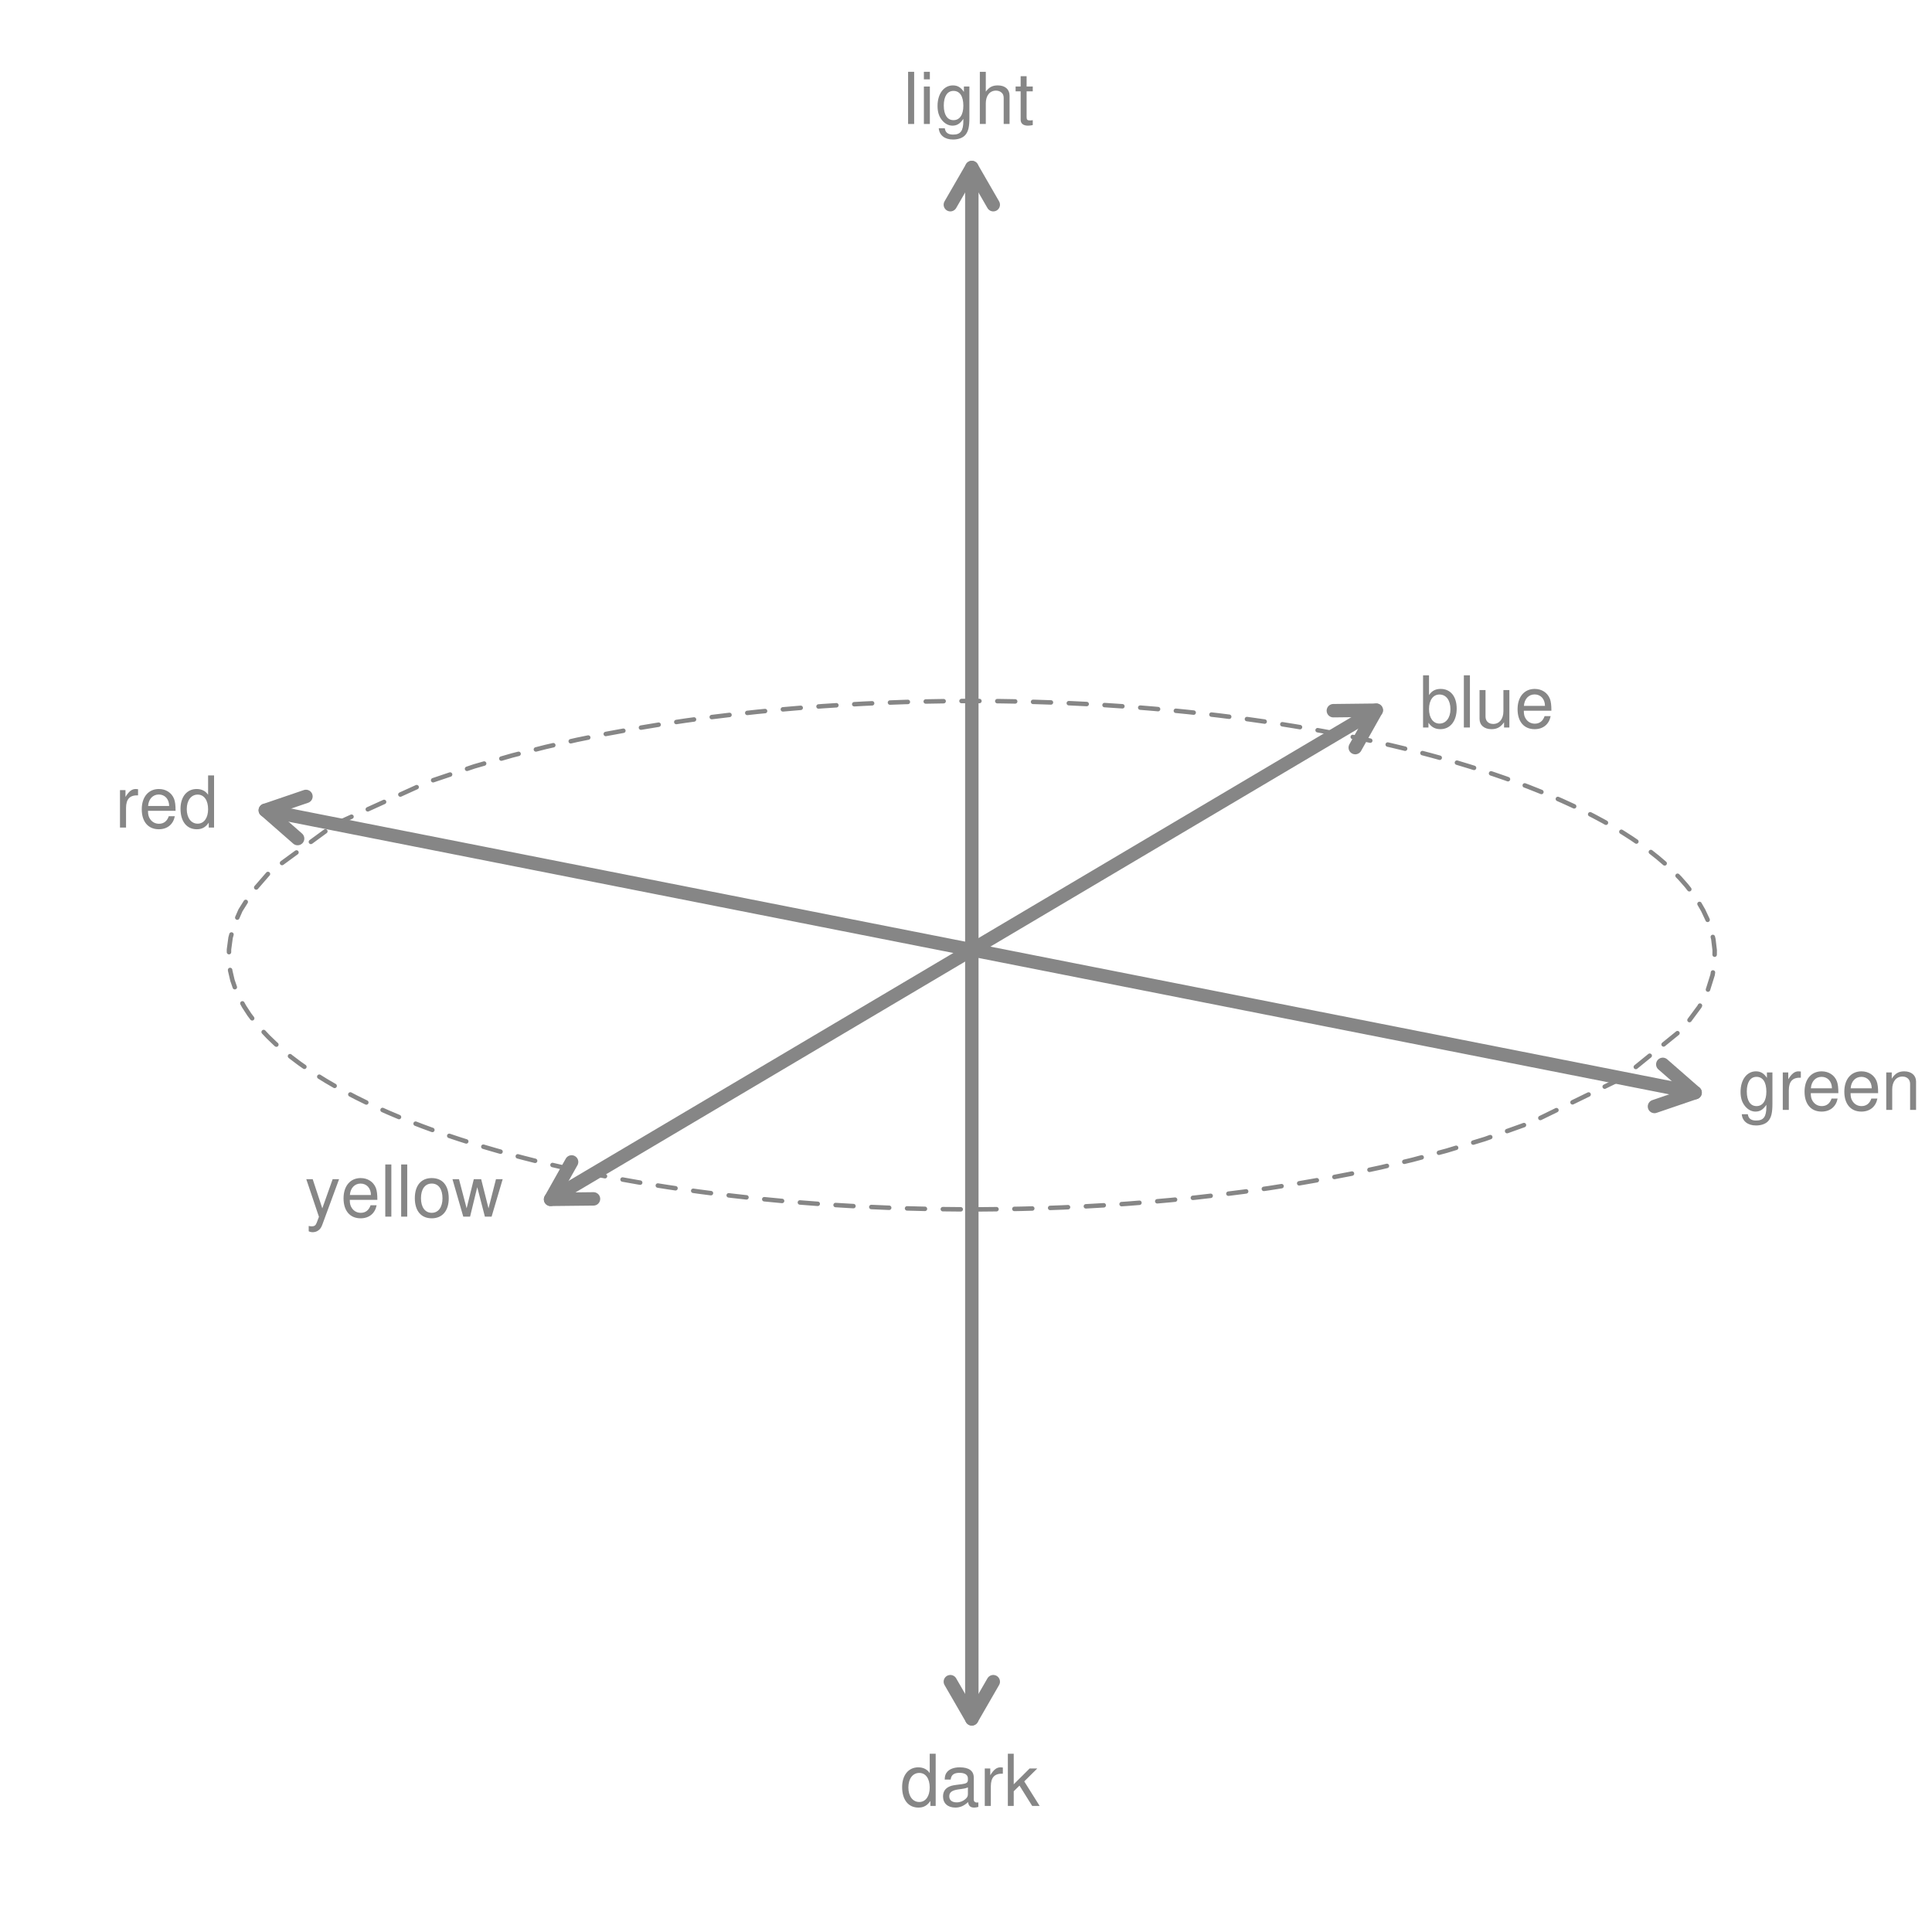
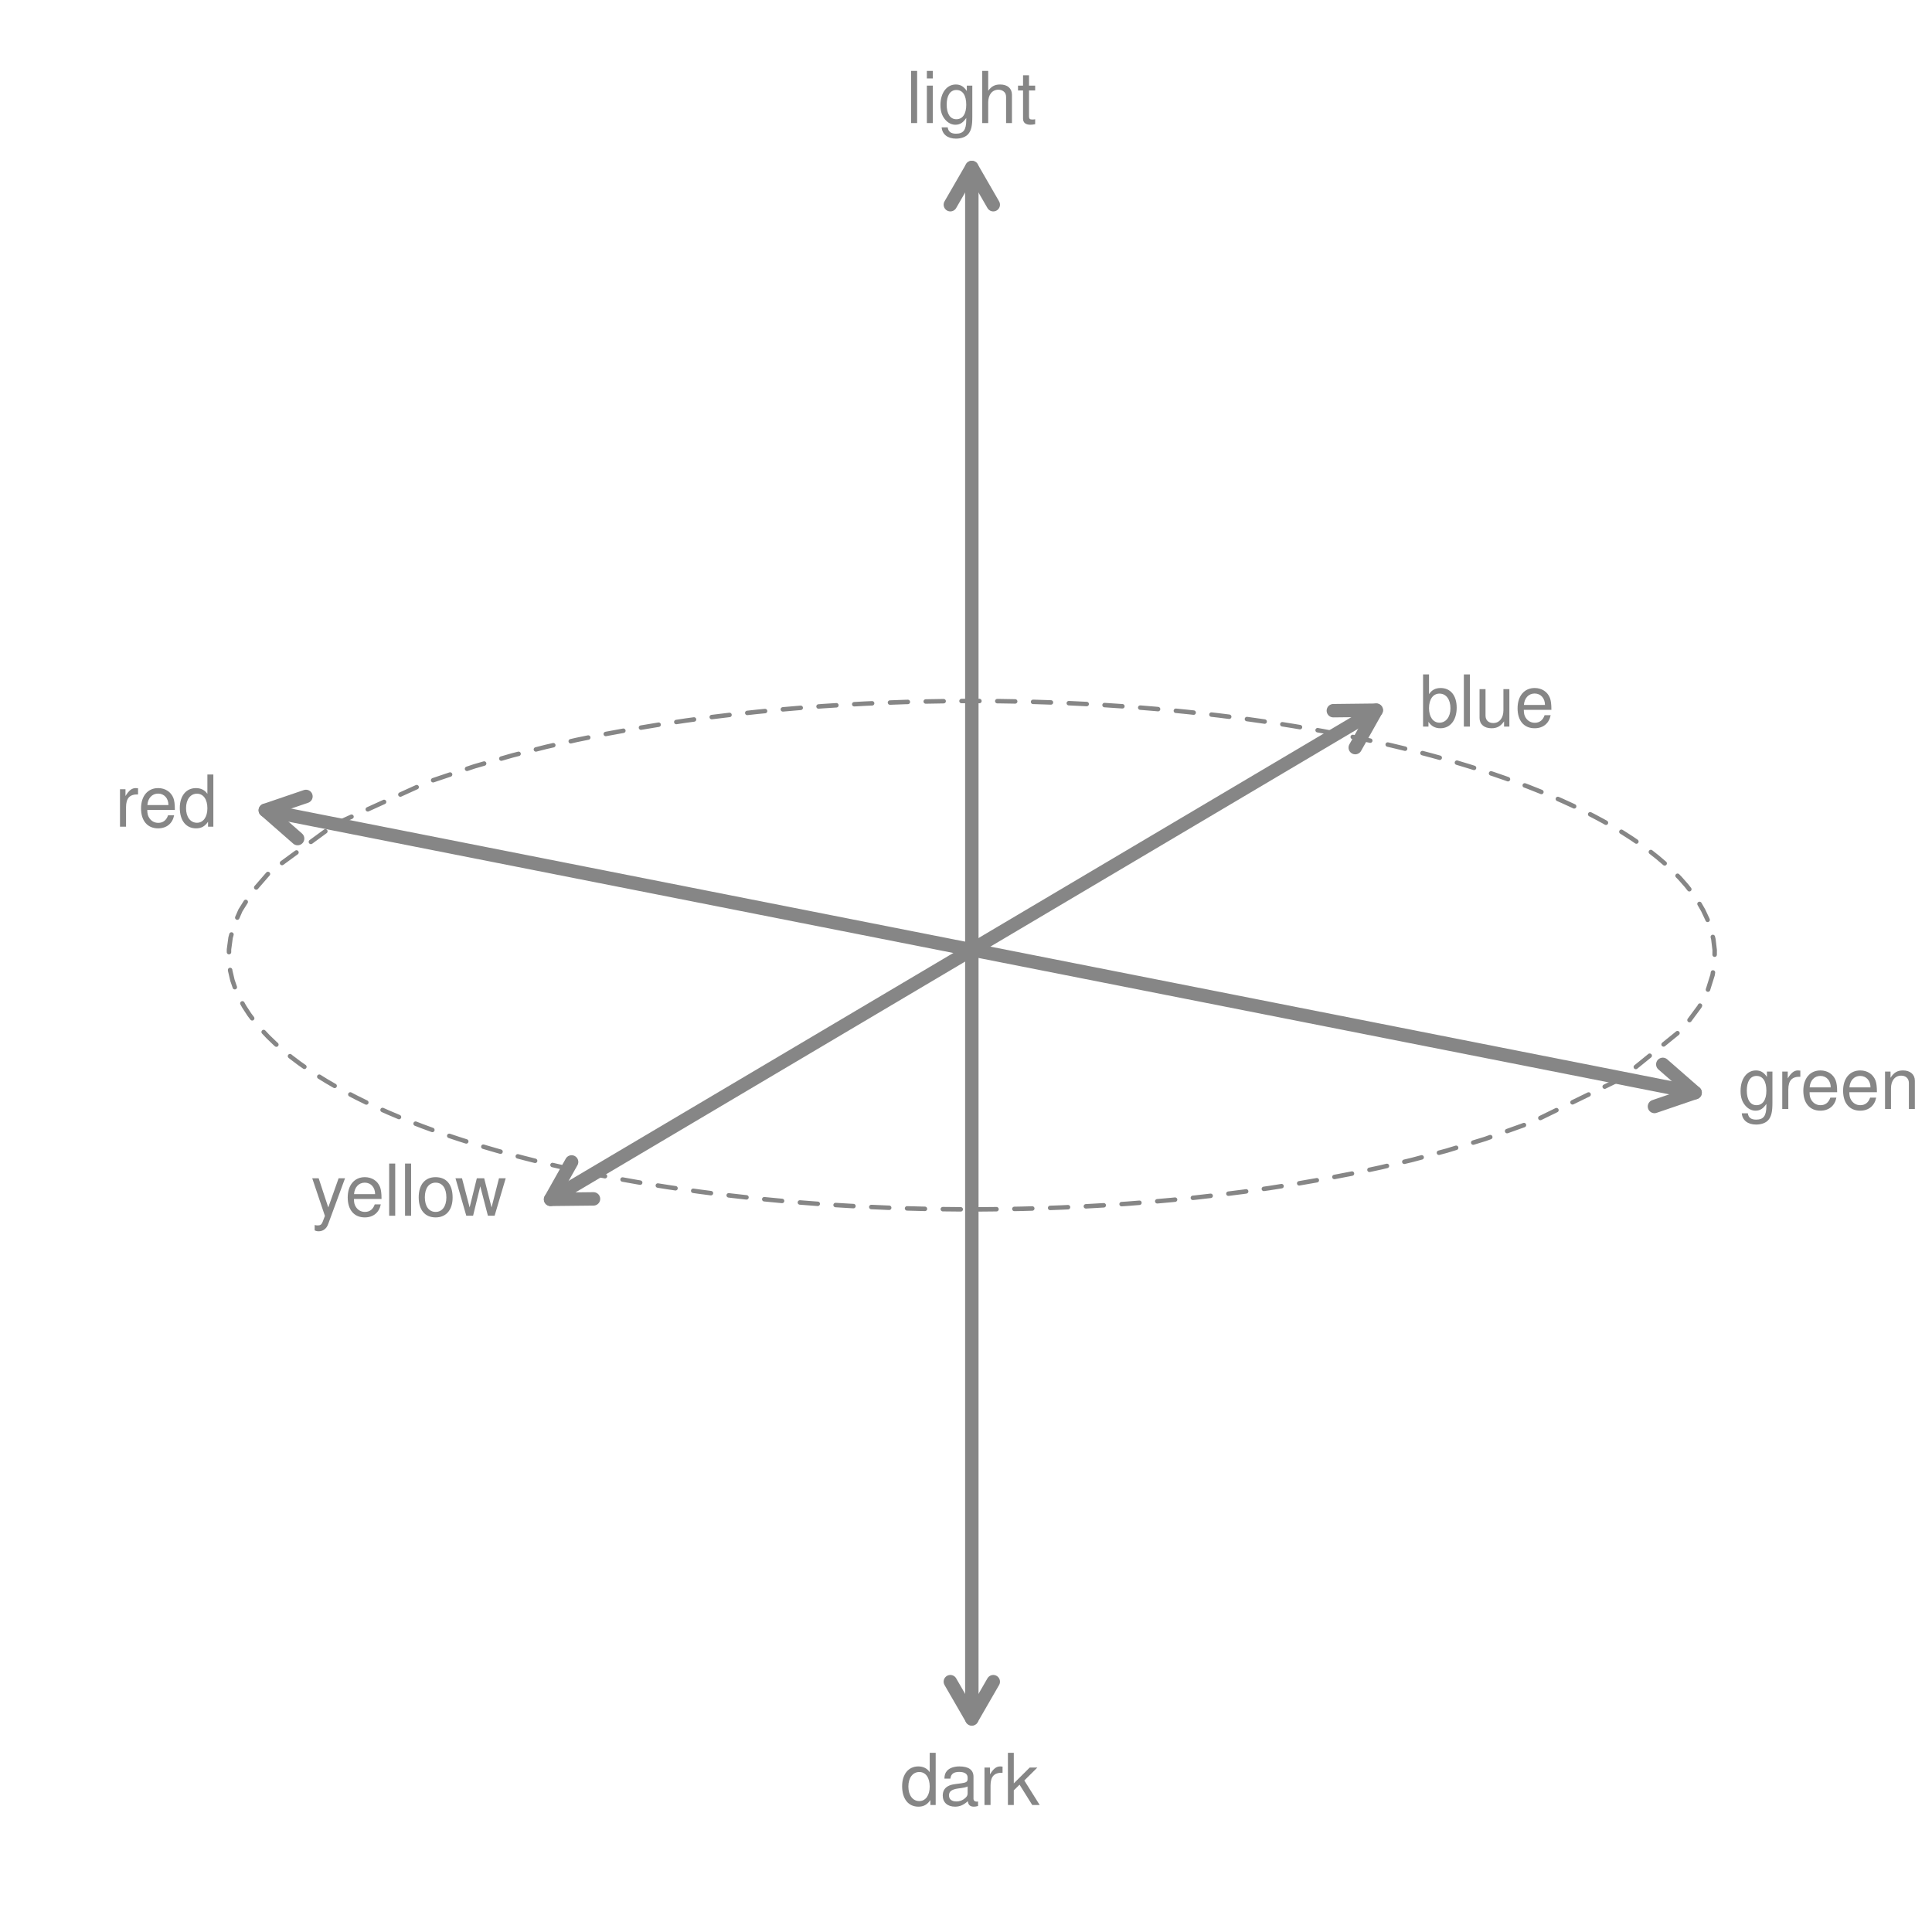
<svg xmlns="http://www.w3.org/2000/svg" xmlns:xlink="http://www.w3.org/1999/xlink" width="324pt" height="324pt" viewBox="0 0 324 324" version="1.1">
  <defs>
    <g>
      <symbol overflow="visible" id="glyph0-0">
        <path style="stroke:none;" d="" />
      </symbol>
      <symbol overflow="visible" id="glyph0-1">
        <path style="stroke:none;" d="M 4.844 -6.281 L 4.844 -5.375 C 4.344 -6.125 3.797 -6.469 3 -6.469 C 1.469 -6.469 0.422 -5.047 0.422 -3.031 C 0.422 -1.984 0.672 -1.219 1.219 -0.578 C 1.688 -0.031 2.281 0.281 2.922 0.281 C 3.688 0.281 4.219 -0.062 4.75 -0.859 L 4.75 -0.531 C 4.75 1.156 4.281 1.781 3.031 1.781 C 2.188 1.781 1.734 1.438 1.641 0.719 L 0.625 0.719 C 0.719 1.891 1.641 2.609 3.016 2.609 C 3.938 2.609 4.703 2.312 5.109 1.812 C 5.594 1.219 5.766 0.438 5.766 -1.031 L 5.766 -6.281 Z M 3.094 -5.547 C 4.156 -5.547 4.75 -4.656 4.75 -3.062 C 4.75 -1.531 4.141 -0.641 3.094 -0.641 C 2.062 -0.641 1.469 -1.547 1.469 -3.094 C 1.469 -4.625 2.062 -5.547 3.094 -5.547 Z M 3.094 -5.547 " />
      </symbol>
      <symbol overflow="visible" id="glyph0-2">
        <path style="stroke:none;" d="M 0.828 -6.281 L 0.828 0 L 1.844 0 L 1.844 -3.266 C 1.844 -4.781 2.469 -5.453 3.859 -5.406 L 3.859 -6.438 C 3.688 -6.453 3.594 -6.469 3.469 -6.469 C 2.812 -6.469 2.328 -6.078 1.75 -5.141 L 1.75 -6.281 Z M 0.828 -6.281 " />
      </symbol>
      <symbol overflow="visible" id="glyph0-3">
        <path style="stroke:none;" d="M 6.156 -2.812 C 6.156 -3.766 6.078 -4.344 5.906 -4.812 C 5.5 -5.844 4.531 -6.469 3.359 -6.469 C 1.609 -6.469 0.484 -5.141 0.484 -3.062 C 0.484 -0.984 1.562 0.281 3.344 0.281 C 4.781 0.281 5.766 -0.547 6.031 -1.906 L 5.016 -1.906 C 4.734 -1.078 4.172 -0.641 3.375 -0.641 C 2.734 -0.641 2.203 -0.938 1.859 -1.469 C 1.625 -1.828 1.531 -2.188 1.531 -2.812 Z M 1.547 -3.625 C 1.625 -4.781 2.344 -5.547 3.344 -5.547 C 4.375 -5.547 5.078 -4.75 5.078 -3.625 Z M 1.547 -3.625 " />
      </symbol>
      <symbol overflow="visible" id="glyph0-4">
        <path style="stroke:none;" d="M 0.844 -6.281 L 0.844 0 L 1.844 0 L 1.844 -3.469 C 1.844 -4.75 2.516 -5.594 3.547 -5.594 C 4.344 -5.594 4.844 -5.109 4.844 -4.359 L 4.844 0 L 5.844 0 L 5.844 -4.75 C 5.844 -5.797 5.062 -6.469 3.859 -6.469 C 2.922 -6.469 2.312 -6.109 1.766 -5.234 L 1.766 -6.281 Z M 0.844 -6.281 " />
      </symbol>
      <symbol overflow="visible" id="glyph0-5">
        <path style="stroke:none;" d="M 5.938 -8.75 L 4.938 -8.75 L 4.938 -5.5 C 4.531 -6.125 3.859 -6.469 3.016 -6.469 C 1.375 -6.469 0.312 -5.156 0.312 -3.156 C 0.312 -1.031 1.344 0.281 3.047 0.281 C 3.906 0.281 4.516 -0.047 5.047 -0.828 L 5.047 0 L 5.938 0 Z M 3.188 -5.531 C 4.266 -5.531 4.938 -4.578 4.938 -3.078 C 4.938 -1.625 4.25 -0.656 3.188 -0.656 C 2.094 -0.656 1.359 -1.625 1.359 -3.094 C 1.359 -4.562 2.094 -5.531 3.188 -5.531 Z M 3.188 -5.531 " />
      </symbol>
      <symbol overflow="visible" id="glyph0-6">
        <path style="stroke:none;" d="M 0.641 -8.75 L 0.641 0 L 1.547 0 L 1.547 -0.797 C 2.031 -0.078 2.656 0.281 3.547 0.281 C 5.203 0.281 6.281 -1.078 6.281 -3.172 C 6.281 -5.203 5.25 -6.469 3.594 -6.469 C 2.719 -6.469 2.109 -6.141 1.641 -5.438 L 1.641 -8.75 Z M 3.391 -5.531 C 4.516 -5.531 5.234 -4.562 5.234 -3.062 C 5.234 -1.625 4.484 -0.656 3.391 -0.656 C 2.328 -0.656 1.641 -1.625 1.641 -3.094 C 1.641 -4.578 2.328 -5.531 3.391 -5.531 Z M 3.391 -5.531 " />
      </symbol>
      <symbol overflow="visible" id="glyph0-7">
        <path style="stroke:none;" d="M 1.828 -8.75 L 0.812 -8.75 L 0.812 0 L 1.828 0 Z M 1.828 -8.75 " />
      </symbol>
      <symbol overflow="visible" id="glyph0-8">
        <path style="stroke:none;" d="M 5.781 0 L 5.781 -6.281 L 4.781 -6.281 L 4.781 -2.719 C 4.781 -1.438 4.109 -0.594 3.078 -0.594 C 2.281 -0.594 1.781 -1.078 1.781 -1.844 L 1.781 -6.281 L 0.781 -6.281 L 0.781 -1.438 C 0.781 -0.391 1.562 0.281 2.781 0.281 C 3.703 0.281 4.297 -0.047 4.891 -0.875 L 4.891 0 Z M 5.781 0 " />
      </symbol>
      <symbol overflow="visible" id="glyph0-9">
        <path style="stroke:none;" d="M 4.656 -6.281 L 2.922 -1.391 L 1.312 -6.281 L 0.234 -6.281 L 2.359 0.031 L 1.984 1.016 C 1.812 1.469 1.594 1.625 1.172 1.625 C 1.016 1.625 0.859 1.609 0.641 1.562 L 0.641 2.453 C 0.859 2.562 1.062 2.609 1.312 2.609 C 1.641 2.609 1.984 2.516 2.25 2.312 C 2.562 2.094 2.75 1.828 2.938 1.312 L 5.734 -6.281 Z M 4.656 -6.281 " />
      </symbol>
      <symbol overflow="visible" id="glyph0-10">
        <path style="stroke:none;" d="M 3.266 -6.469 C 1.484 -6.469 0.438 -5.203 0.438 -3.094 C 0.438 -0.969 1.484 0.281 3.281 0.281 C 5.047 0.281 6.125 -0.984 6.125 -3.047 C 6.125 -5.234 5.094 -6.469 3.266 -6.469 Z M 3.281 -5.547 C 4.406 -5.547 5.078 -4.625 5.078 -3.062 C 5.078 -1.578 4.375 -0.641 3.281 -0.641 C 2.156 -0.641 1.469 -1.578 1.469 -3.094 C 1.469 -4.625 2.156 -5.547 3.281 -5.547 Z M 3.281 -5.547 " />
      </symbol>
      <symbol overflow="visible" id="glyph0-11">
        <path style="stroke:none;" d="M 6.641 0 L 8.5 -6.281 L 7.375 -6.281 L 6.125 -1.391 L 4.891 -6.281 L 3.656 -6.281 L 2.453 -1.391 L 1.172 -6.281 L 0.078 -6.281 L 1.891 0 L 3.031 0 L 4.234 -4.938 L 5.516 0 Z M 6.641 0 " />
      </symbol>
      <symbol overflow="visible" id="glyph0-12">
        <path style="stroke:none;" d="M 1.797 -6.281 L 0.797 -6.281 L 0.797 0 L 1.797 0 Z M 1.797 -8.75 L 0.797 -8.75 L 0.797 -7.484 L 1.797 -7.484 Z M 1.797 -8.75 " />
      </symbol>
      <symbol overflow="visible" id="glyph0-13">
        <path style="stroke:none;" d="M 0.844 -8.75 L 0.844 0 L 1.844 0 L 1.844 -3.469 C 1.844 -4.75 2.516 -5.594 3.547 -5.594 C 3.875 -5.594 4.188 -5.5 4.422 -5.312 C 4.719 -5.094 4.844 -4.797 4.844 -4.359 L 4.844 0 L 5.828 0 L 5.828 -4.75 C 5.828 -5.812 5.078 -6.469 3.859 -6.469 C 2.969 -6.469 2.422 -6.188 1.844 -5.422 L 1.844 -8.75 Z M 0.844 -8.75 " />
      </symbol>
      <symbol overflow="visible" id="glyph0-14">
        <path style="stroke:none;" d="M 3.047 -6.281 L 2.016 -6.281 L 2.016 -8.016 L 1.016 -8.016 L 1.016 -6.281 L 0.172 -6.281 L 0.172 -5.469 L 1.016 -5.469 L 1.016 -0.719 C 1.016 -0.078 1.453 0.281 2.234 0.281 C 2.5 0.281 2.719 0.25 3.047 0.188 L 3.047 -0.641 C 2.906 -0.609 2.766 -0.594 2.562 -0.594 C 2.141 -0.594 2.016 -0.719 2.016 -1.156 L 2.016 -5.469 L 3.047 -5.469 Z M 3.047 -6.281 " />
      </symbol>
      <symbol overflow="visible" id="glyph0-15">
        <path style="stroke:none;" d="M 6.422 -0.594 C 6.312 -0.562 6.266 -0.562 6.203 -0.562 C 5.859 -0.562 5.656 -0.75 5.656 -1.062 L 5.656 -4.75 C 5.656 -5.875 4.844 -6.469 3.297 -6.469 C 2.375 -6.469 1.641 -6.203 1.219 -5.734 C 0.922 -5.406 0.797 -5.047 0.781 -4.422 L 1.781 -4.422 C 1.875 -5.203 2.328 -5.547 3.266 -5.547 C 4.172 -5.547 4.672 -5.203 4.672 -4.609 L 4.672 -4.344 C 4.656 -3.906 4.438 -3.75 3.625 -3.641 C 2.203 -3.469 1.984 -3.422 1.609 -3.266 C 0.875 -2.953 0.5 -2.406 0.5 -1.578 C 0.5 -0.438 1.297 0.281 2.562 0.281 C 3.359 0.281 4 0 4.703 -0.641 C 4.781 0 5.094 0.281 5.734 0.281 C 5.953 0.281 6.078 0.25 6.422 0.172 Z M 4.672 -1.984 C 4.672 -1.641 4.578 -1.438 4.266 -1.156 C 3.859 -0.797 3.375 -0.594 2.781 -0.594 C 2 -0.594 1.547 -0.969 1.547 -1.609 C 1.547 -2.266 1.984 -2.609 3.062 -2.766 C 4.125 -2.906 4.328 -2.953 4.672 -3.109 Z M 4.672 -1.984 " />
      </symbol>
      <symbol overflow="visible" id="glyph0-16">
        <path style="stroke:none;" d="M 1.688 -8.75 L 0.703 -8.75 L 0.703 0 L 1.688 0 L 1.688 -2.453 L 2.656 -3.406 L 4.781 0 L 6.031 0 L 3.453 -4.109 L 5.641 -6.281 L 4.359 -6.281 L 1.688 -3.625 Z M 1.688 -8.75 " />
      </symbol>
    </g>
  </defs>
  <g id="surface80">
    <rect x="0" y="0" width="324" height="324" style="fill:rgb(100%,100%,100%);fill-opacity:1;stroke:none;" />
    <path style=" stroke:none;fill-rule:nonzero;fill:rgb(100%,100%,100%);fill-opacity:1;" d="M 0 283.414 L 215.785 91.117 L 324 236.672 L 324 238.309 L 137.695 0 L 100.668 0 L 0 243.516 Z M 0 283.414 " />
    <path style="fill:none;stroke-width:2.25;stroke-linecap:round;stroke-linejoin:round;stroke:rgb(52.549%,52.549%,52.549%);stroke-opacity:1;stroke-miterlimit:10;" d="M 284.273 183.234 L 44.492 135.887 " />
    <path style="fill:none;stroke-width:2.25;stroke-linecap:round;stroke-linejoin:round;stroke:rgb(52.549%,52.549%,52.549%);stroke-opacity:1;stroke-miterlimit:10;" d="M 277.457 185.559 L 284.273 183.234 L 278.852 178.496 " />
    <path style="fill:none;stroke-width:2.25;stroke-linecap:round;stroke-linejoin:round;stroke:rgb(52.549%,52.549%,52.549%);stroke-opacity:1;stroke-miterlimit:10;" d="M 51.309 133.562 L 44.492 135.887 L 49.91 140.629 " />
    <path style="fill:none;stroke-width:2.25;stroke-linecap:round;stroke-linejoin:round;stroke:rgb(52.549%,52.549%,52.549%);stroke-opacity:1;stroke-miterlimit:10;" d="M 230.805 119.102 L 92.332 201.133 " />
    <path style="fill:none;stroke-width:2.25;stroke-linecap:round;stroke-linejoin:round;stroke:rgb(52.549%,52.549%,52.549%);stroke-opacity:1;stroke-miterlimit:10;" d="M 227.277 125.375 L 230.805 119.102 L 223.605 119.184 " />
    <path style="fill:none;stroke-width:2.25;stroke-linecap:round;stroke-linejoin:round;stroke:rgb(52.549%,52.549%,52.549%);stroke-opacity:1;stroke-miterlimit:10;" d="M 95.859 194.859 L 92.332 201.133 L 99.531 201.055 " />
    <path style="fill:none;stroke-width:2.25;stroke-linecap:round;stroke-linejoin:round;stroke:rgb(52.549%,52.549%,52.549%);stroke-opacity:1;stroke-miterlimit:10;" d="M 162.977 28.094 L 162.977 288.254 " />
    <path style="fill:none;stroke-width:2.25;stroke-linecap:round;stroke-linejoin:round;stroke:rgb(52.549%,52.549%,52.549%);stroke-opacity:1;stroke-miterlimit:10;" d="M 166.574 34.328 L 162.977 28.094 L 159.375 34.328 " />
    <path style="fill:none;stroke-width:2.25;stroke-linecap:round;stroke-linejoin:round;stroke:rgb(52.549%,52.549%,52.549%);stroke-opacity:1;stroke-miterlimit:10;" d="M 159.375 282.02 L 162.977 288.254 L 166.574 282.02 " />
    <path style="fill:none;stroke-width:0.75;stroke-linecap:round;stroke-linejoin:round;stroke:rgb(52.549%,52.549%,52.549%);stroke-opacity:1;stroke-dasharray:3,3;stroke-miterlimit:10;" d="M 56.215 138.203 L 71.836 131.117 L 79.539 128.523 L 85.91 126.688 L 91.578 125.25 L 96.789 124.066 L 101.668 123.074 L 106.297 122.223 L 110.719 121.488 L 114.973 120.848 L 119.078 120.289 L 123.062 119.805 L 126.934 119.379 L 130.707 119.012 L 134.391 118.695 L 137.996 118.422 L 141.523 118.195 L 144.984 118.004 L 148.379 117.852 L 151.719 117.73 L 155 117.645 L 158.227 117.59 L 161.406 117.562 L 164.535 117.562 L 167.621 117.586 L 170.664 117.637 L 173.664 117.715 L 176.621 117.812 L 179.543 117.938 L 182.43 118.078 L 185.277 118.246 L 188.09 118.434 L 190.867 118.641 L 193.613 118.867 L 196.324 119.113 L 199.004 119.379 L 201.652 119.664 L 204.27 119.965 L 206.859 120.289 L 209.414 120.629 L 211.945 120.988 L 214.441 121.363 L 216.91 121.758 L 219.352 122.168 L 221.762 122.598 L 224.145 123.047 L 226.5 123.512 L 228.824 123.996 L 231.121 124.496 L 233.391 125.016 L 235.629 125.555 L 237.84 126.109 L 240.023 126.684 L 242.176 127.277 L 244.297 127.887 L 246.391 128.52 L 248.453 129.168 L 250.48 129.836 L 252.48 130.527 L 254.449 131.238 L 256.383 131.973 L 258.281 132.727 L 260.148 133.5 L 261.977 134.301 L 263.77 135.121 L 265.523 135.969 L 267.238 136.844 L 268.914 137.742 L 270.547 138.668 L 272.133 139.625 L 273.672 140.613 L 275.16 141.633 L 276.598 142.684 L 277.977 143.773 L 279.297 144.902 L 280.551 146.07 L 281.738 147.285 L 282.848 148.547 L 283.875 149.863 L 284.809 151.238 L 285.637 152.684 L 286.348 154.199 L 286.922 155.805 L 287.336 157.512 L 287.555 159.34 L 287.535 161.316 L 287.203 163.496 L 286.438 165.941 L 285.004 168.809 L 282.297 172.465 L 272.016 180.816 L 56.215 138.203 L 45.191 146.273 L 42.09 149.848 L 40.324 152.668 L 39.266 155.09 L 38.668 157.254 L 38.402 159.23 L 38.398 161.059 L 38.602 162.773 L 38.98 164.395 L 39.508 165.93 L 40.164 167.391 L 40.938 168.793 L 41.812 170.137 L 42.785 171.426 L 43.84 172.672 L 44.973 173.875 L 46.18 175.035 L 47.453 176.16 L 48.793 177.25 L 50.195 178.309 L 51.652 179.332 L 53.164 180.328 L 54.727 181.297 L 56.34 182.234 L 58 183.148 L 59.707 184.039 L 61.461 184.902 L 63.254 185.742 L 65.094 186.562 L 66.969 187.355 L 68.887 188.129 L 70.844 188.883 L 72.84 189.617 L 74.871 190.328 L 76.938 191.02 L 79.043 191.688 L 81.18 192.34 L 83.355 192.973 L 85.562 193.586 L 87.809 194.18 L 90.086 194.758 L 92.395 195.312 L 94.738 195.852 L 97.117 196.371 L 99.527 196.871 L 101.969 197.352 L 104.445 197.816 L 106.957 198.262 L 109.5 198.688 L 112.074 199.094 L 114.684 199.48 L 117.328 199.848 L 120.004 200.195 L 122.715 200.523 L 125.461 200.832 L 128.242 201.121 L 131.059 201.391 L 133.914 201.637 L 136.801 201.859 L 139.73 202.062 L 142.695 202.242 L 145.699 202.398 L 148.742 202.531 L 151.828 202.641 L 154.957 202.723 L 158.129 202.777 L 161.348 202.809 L 164.613 202.809 L 167.93 202.777 L 171.297 202.715 L 174.719 202.621 L 178.195 202.492 L 181.734 202.324 L 185.34 202.117 L 189.012 201.871 L 192.758 201.574 L 196.586 201.23 L 200.504 200.832 L 204.516 200.371 L 208.637 199.848 L 212.883 199.242 L 217.266 198.551 L 221.816 197.758 L 226.566 196.844 L 231.559 195.773 L 236.867 194.508 L 242.617 192.969 L 249.035 191.012 L 256.734 188.262 L 272.016 180.816 " />
    <g style="fill:rgb(52.549%,52.549%,52.549%);fill-opacity:1;">
-       <use xlink:href="#glyph0-1" x="291.473" y="186.135" />
-       <use xlink:href="#glyph0-2" x="298.145" y="186.135" />
-       <use xlink:href="#glyph0-3" x="302.141" y="186.135" />
-       <use xlink:href="#glyph0-3" x="308.812" y="186.135" />
-       <use xlink:href="#glyph0-4" x="315.484" y="186.135" />
+       <use xlink:href="#glyph0-1" x="291.473" y="185.982" />
+       <use xlink:href="#glyph0-2" x="298.06" y="185.982" />
+       <use xlink:href="#glyph0-3" x="301.936" y="185.982" />
+       <use xlink:href="#glyph0-3" x="308.607" y="185.982" />
+       <use xlink:href="#glyph0-4" x="315.279" y="185.982" />
    </g>
    <g style="fill:rgb(52.549%,52.549%,52.549%);fill-opacity:1;">
-       <use xlink:href="#glyph0-2" x="19.293" y="138.787" />
-       <use xlink:href="#glyph0-3" x="23.289" y="138.787" />
-       <use xlink:href="#glyph0-5" x="29.961" y="138.787" />
+       <use xlink:href="#glyph0-2" x="19.293" y="138.635" />
+       <use xlink:href="#glyph0-3" x="23.169" y="138.635" />
+       <use xlink:href="#glyph0-5" x="29.841" y="138.635" />
    </g>
    <g style="fill:rgb(52.549%,52.549%,52.549%);fill-opacity:1;">
-       <use xlink:href="#glyph0-6" x="238.008" y="122.002" />
-       <use xlink:href="#glyph0-7" x="244.68" y="122.002" />
-       <use xlink:href="#glyph0-8" x="247.344" y="122.002" />
-       <use xlink:href="#glyph0-3" x="254.016" y="122.002" />
+       <use xlink:href="#glyph0-6" x="238.008" y="121.85" />
+       <use xlink:href="#glyph0-7" x="244.68" y="121.85" />
+       <use xlink:href="#glyph0-8" x="247.344" y="121.85" />
+       <use xlink:href="#glyph0-3" x="254.016" y="121.85" />
    </g>
    <g style="fill:rgb(52.549%,52.549%,52.549%);fill-opacity:1;">
-       <use xlink:href="#glyph0-9" x="51.129" y="204.033" />
-       <use xlink:href="#glyph0-3" x="57.129" y="204.033" />
-       <use xlink:href="#glyph0-7" x="63.801" y="204.033" />
-       <use xlink:href="#glyph0-7" x="66.465" y="204.033" />
-       <use xlink:href="#glyph0-10" x="69.129" y="204.033" />
-       <use xlink:href="#glyph0-11" x="75.801" y="204.033" />
+       <use xlink:href="#glyph0-9" x="52.129" y="203.881" />
+       <use xlink:href="#glyph0-3" x="57.828" y="203.881" />
+       <use xlink:href="#glyph0-7" x="64.451" y="203.881" />
+       <use xlink:href="#glyph0-7" x="67.115" y="203.881" />
+       <use xlink:href="#glyph0-10" x="69.779" y="203.881" />
+       <use xlink:href="#glyph0-11" x="76.307" y="203.881" />
    </g>
    <g style="fill:rgb(52.549%,52.549%,52.549%);fill-opacity:1;">
-       <use xlink:href="#glyph0-7" x="151.477" y="20.791" />
-       <use xlink:href="#glyph0-12" x="154.141" y="20.791" />
-       <use xlink:href="#glyph0-1" x="156.805" y="20.791" />
-       <use xlink:href="#glyph0-13" x="163.477" y="20.791" />
-       <use xlink:href="#glyph0-14" x="170.148" y="20.791" />
+       <use xlink:href="#glyph0-7" x="151.977" y="20.639" />
+       <use xlink:href="#glyph0-12" x="154.641" y="20.639" />
+       <use xlink:href="#glyph0-1" x="157.292" y="20.639" />
+       <use xlink:href="#glyph0-13" x="163.879" y="20.639" />
+       <use xlink:href="#glyph0-14" x="170.551" y="20.639" />
    </g>
    <g style="fill:rgb(52.549%,52.549%,52.549%);fill-opacity:1;">
-       <use xlink:href="#glyph0-5" x="150.977" y="302.854" />
-       <use xlink:href="#glyph0-15" x="157.648" y="302.854" />
-       <use xlink:href="#glyph0-2" x="164.32" y="302.854" />
-       <use xlink:href="#glyph0-16" x="168.316" y="302.854" />
+       <use xlink:href="#glyph0-5" x="150.977" y="302.701" />
+       <use xlink:href="#glyph0-15" x="157.6" y="302.701" />
+       <use xlink:href="#glyph0-2" x="164.271" y="302.701" />
+       <use xlink:href="#glyph0-16" x="168.327" y="302.701" />
    </g>
  </g>
</svg>
